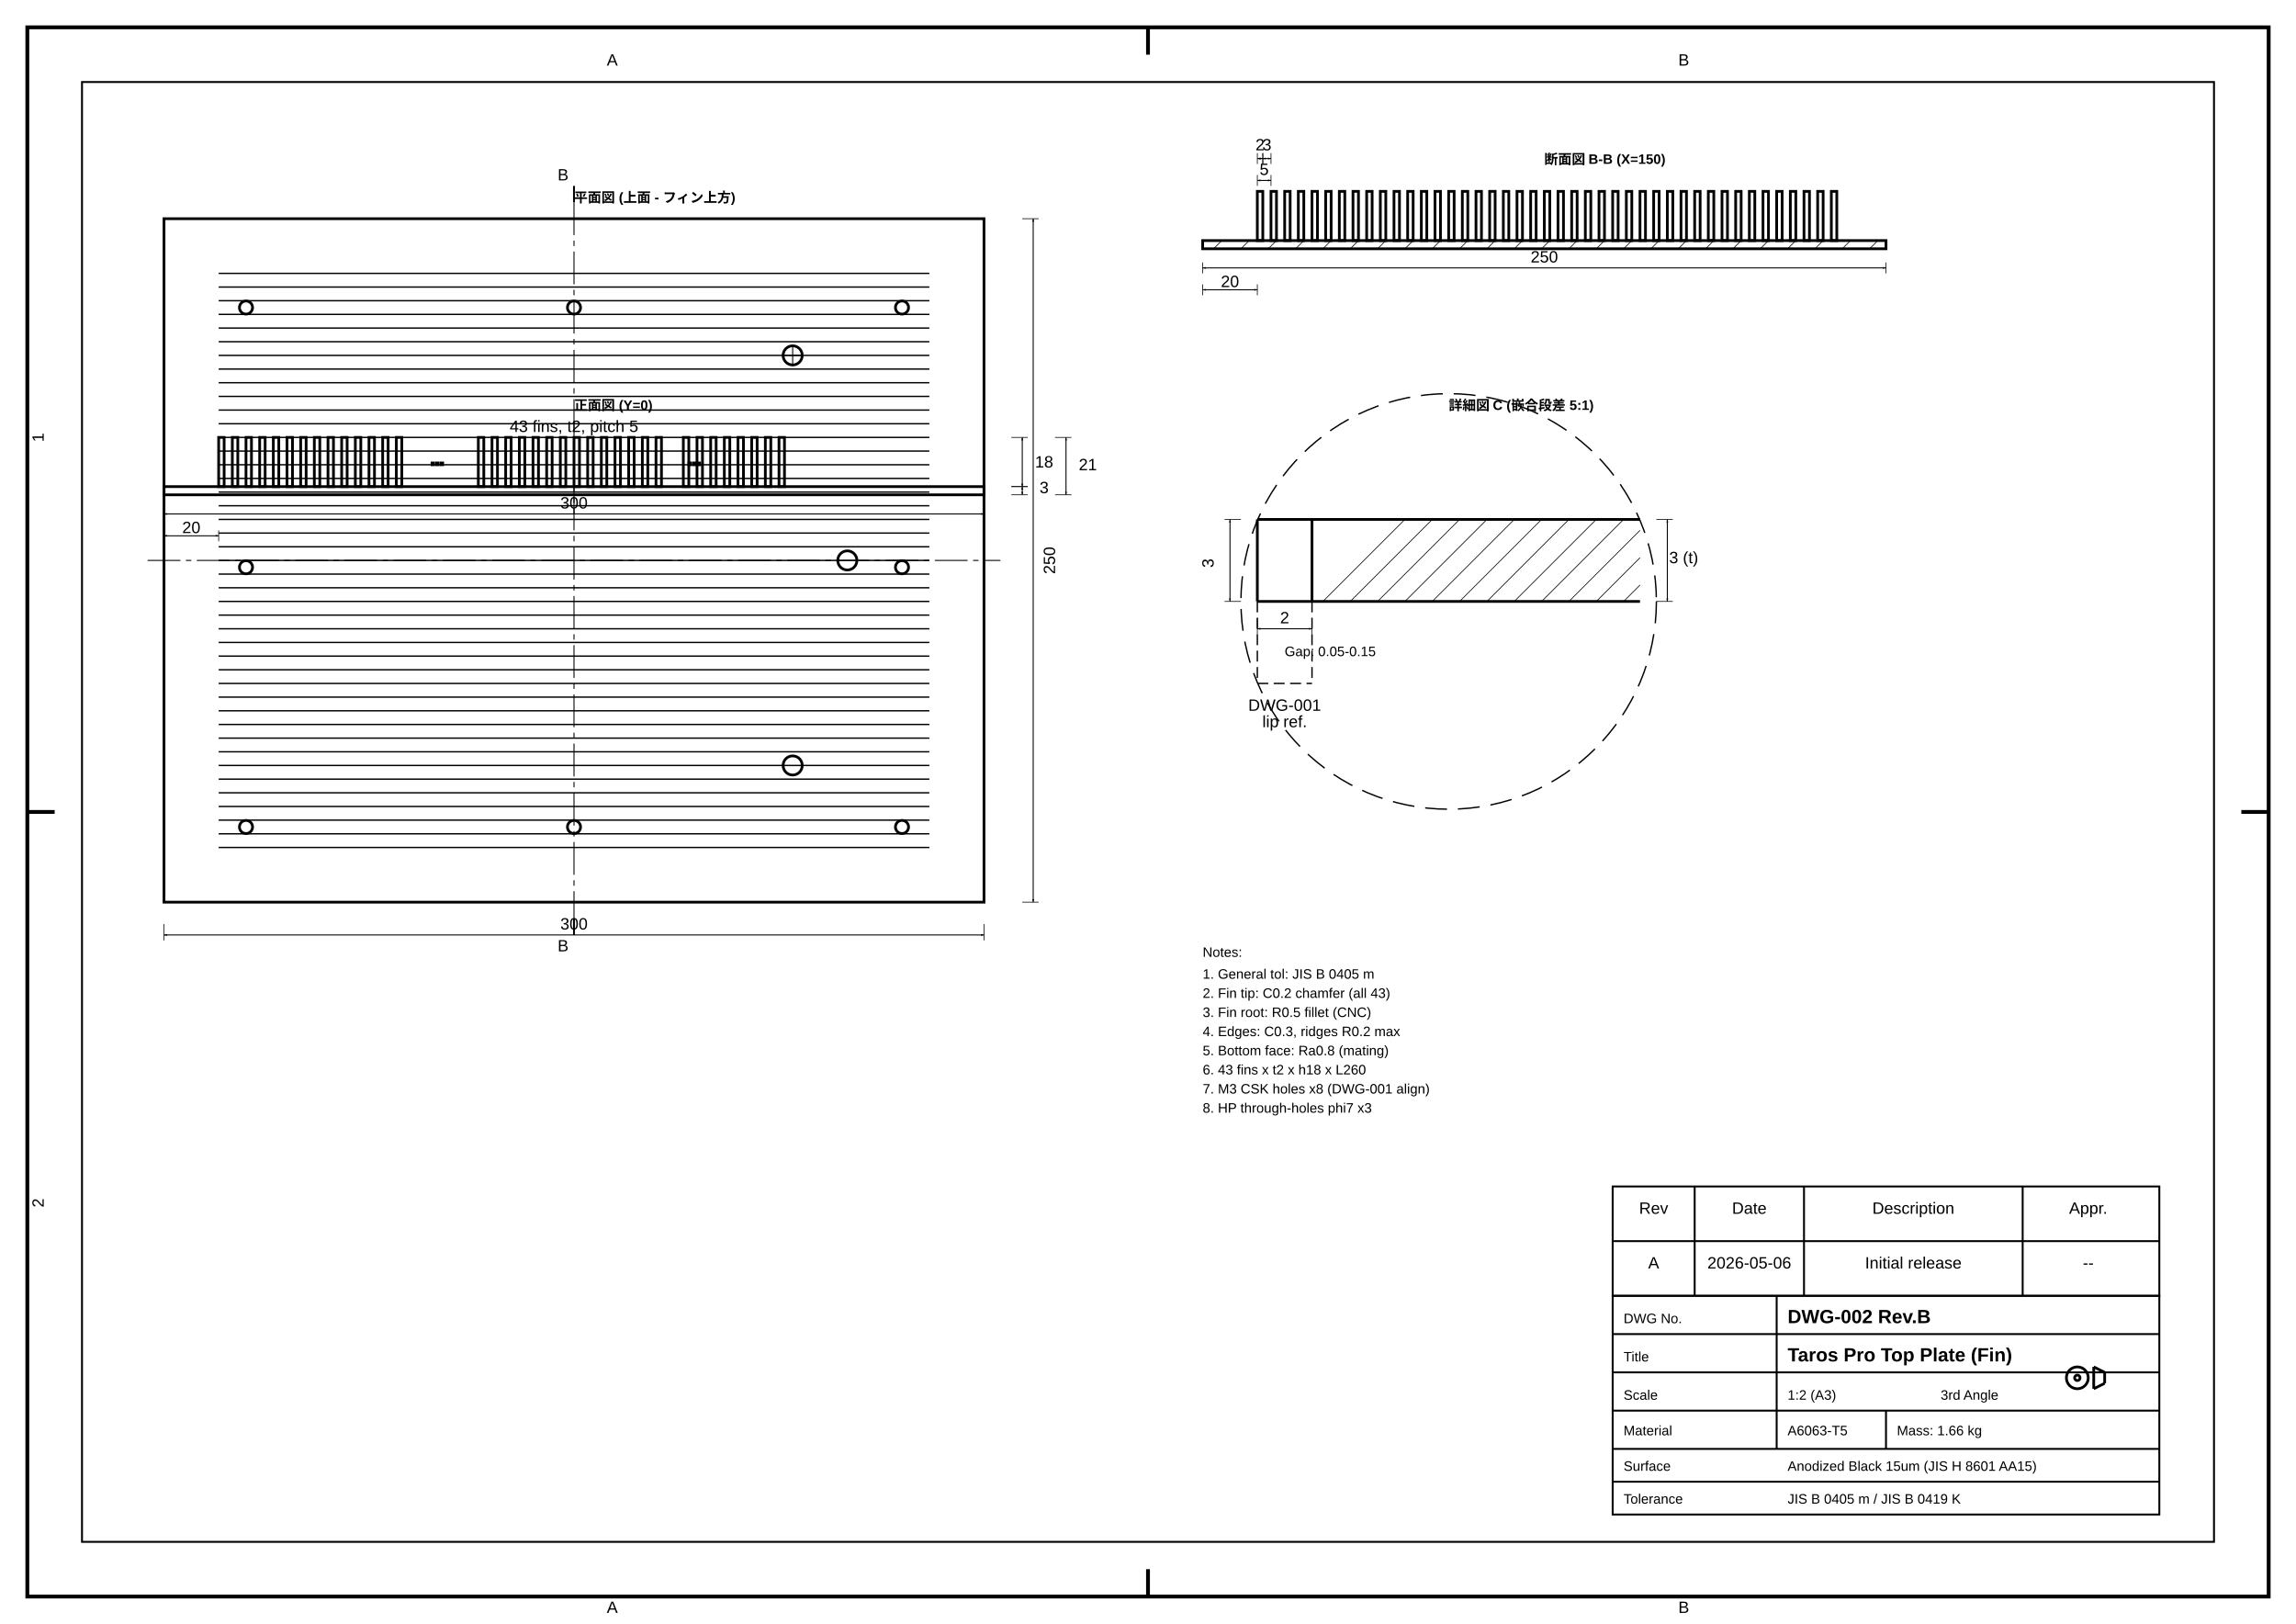
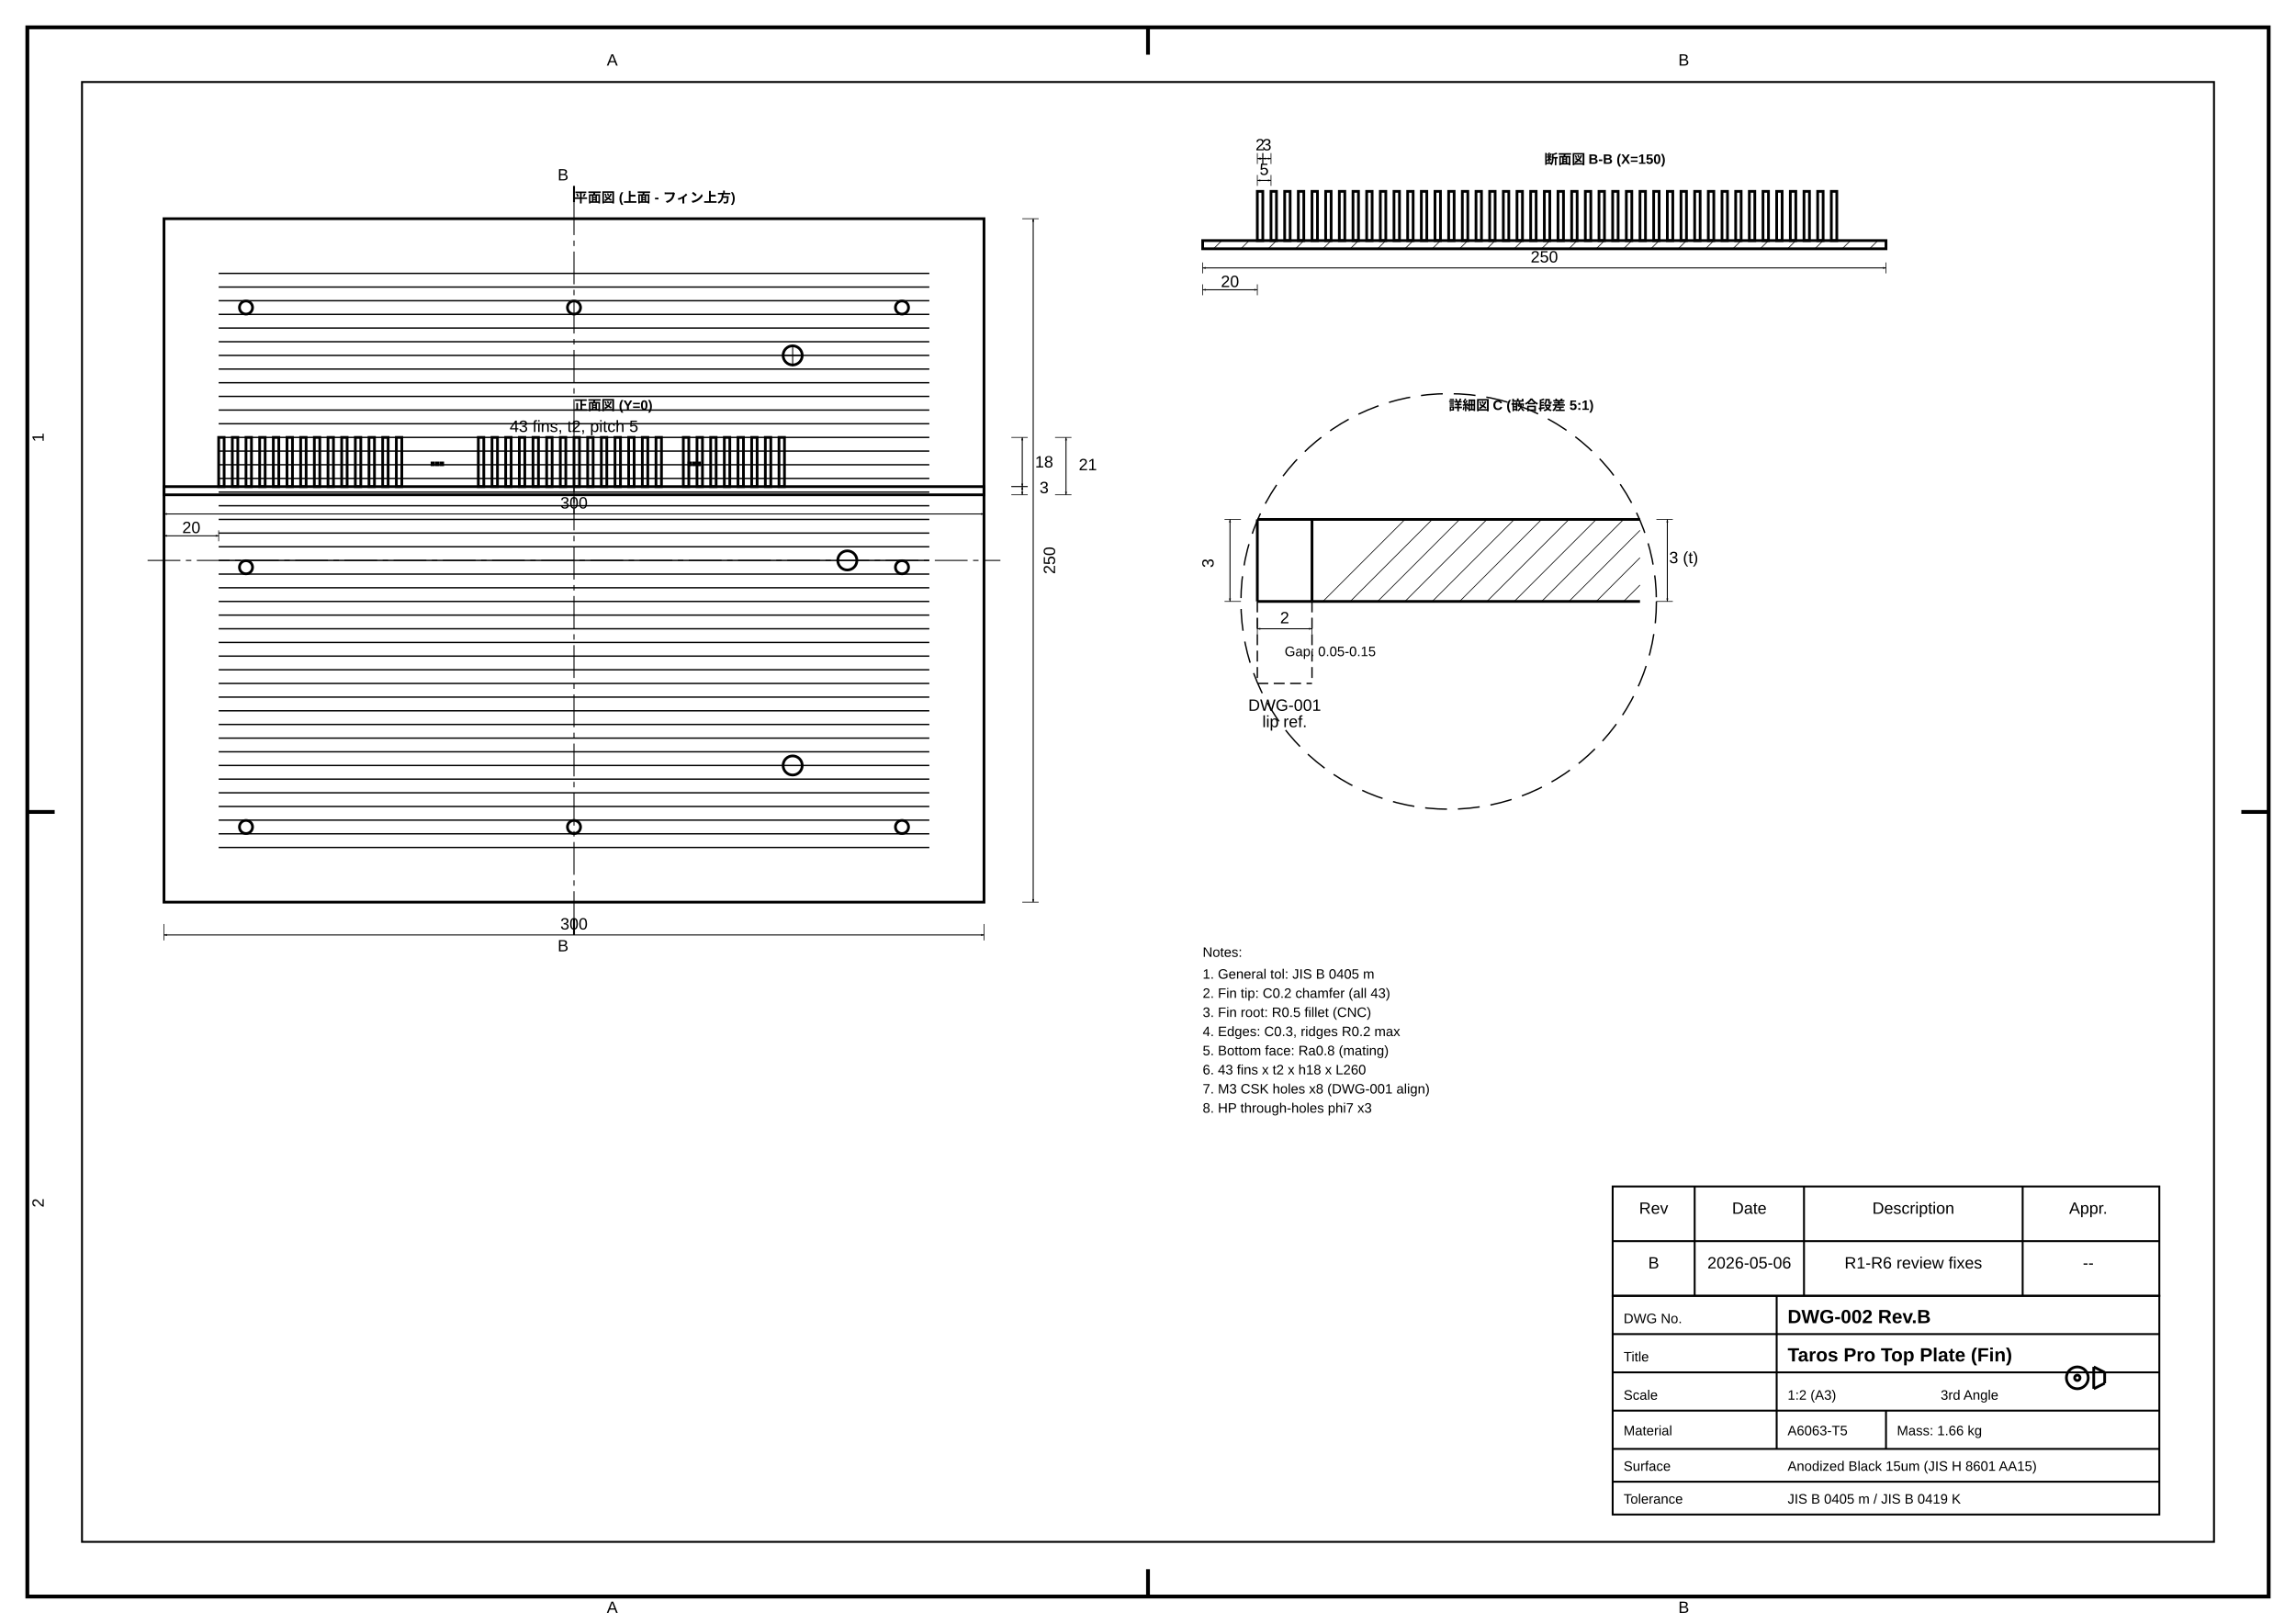
<svg xmlns="http://www.w3.org/2000/svg" viewBox="0 0 420 297" width="420mm" height="297mm">
  <defs>
    <marker id="arrow-start" markerWidth="3" markerHeight="2" refX="0" refY="1" orient="auto">
      <polygon points="3,0 0,1 3,2" fill="black" />
    </marker>
    <marker id="arrow-end" markerWidth="3" markerHeight="2" refX="3" refY="1" orient="auto">
      <polygon points="0,0 3,1 0,2" fill="black" />
    </marker>
    <style>
      .outline { stroke: black; stroke-width: 0.5; fill: none; }
      .thin { stroke: black; stroke-width: 0.25; fill: none; }
      .hidden { stroke: black; stroke-width: 0.25; fill: none; stroke-dasharray: 2,1; }
      .center { stroke: black; stroke-width: 0.18; fill: none; stroke-dasharray: 6,1,1,1; }
      .dim-line { stroke: black; stroke-width: 0.18; fill: none; marker-start: url(#arrow-start); marker-end: url(#arrow-end); }
      .ext-line { stroke: black; stroke-width: 0.13; fill: none; }
      .cutting { stroke: black; stroke-width: 0.35; fill: none; stroke-dasharray: 8,2,1,2; }
      .hatch { stroke: black; stroke-width: 0.13; fill: none; }
      .frame { stroke: black; stroke-width: 0.7; fill: none; }
      .frame-inner { stroke: black; stroke-width: 0.35; fill: none; }
      .title-box { stroke: black; stroke-width: 0.35; fill: none; }
      .text-dim { font-family: Arial, sans-serif; font-size: 3px; text-anchor: middle; }
      .text-note { font-family: Arial, sans-serif; font-size: 2.5px; text-anchor: start; }
      .text-title { font-family: Arial, sans-serif; font-size: 3.5px; text-anchor: start; font-weight: bold; }
      .text-title-sm { font-family: Arial, sans-serif; font-size: 2.5px; text-anchor: start; }
      .text-zone { font-family: Arial, sans-serif; font-size: 3px; text-anchor: middle; }
    </style>
  </defs>
  <rect x="5" y="5" width="410" height="287" class="frame" />
  <rect x="15" y="15" width="390" height="267" class="frame-inner" />
  <line x1="210" y1="5" x2="210" y2="10" class="frame" />
  <line x1="210" y1="287" x2="210" y2="292" class="frame" />
  <line x1="5" y1="148.5" x2="10" y2="148.5" class="frame" />
  <line x1="410" y1="148.5" x2="415" y2="148.5" class="frame" />
  <text x="112" y="12" class="text-zone">A</text>
  <text x="308" y="12" class="text-zone">B</text>
  <text x="112" y="295" class="text-zone">A</text>
  <text x="308" y="295" class="text-zone">B</text>
  <text x="8" y="80" class="text-zone" transform="rotate(-90,8,80)">1</text>
  <text x="8" y="220" class="text-zone" transform="rotate(-90,8,220)">2</text>
  <g id="front-view" transform="translate(30, 80)">
    <text x="75" y="-5" class="text-note" text-anchor="middle" font-weight="bold">正面図 (Y=0)</text>
    <rect x="0" y="9" width="150" height="1.5" class="outline" />
    <g class="outline" stroke-width="0.35">
      <rect x="10" y="0" width="1" height="9" />
      <rect x="12.5" y="0" width="1" height="9" />
      <rect x="15" y="0" width="1" height="9" />
      <rect x="17.5" y="0" width="1" height="9" />
      <rect x="20" y="0" width="1" height="9" />
      <rect x="22.5" y="0" width="1" height="9" />
      <rect x="25" y="0" width="1" height="9" />
      <rect x="27.5" y="0" width="1" height="9" />
      <rect x="30" y="0" width="1" height="9" />
      <rect x="32.5" y="0" width="1" height="9" />
      <rect x="35" y="0" width="1" height="9" />
      <rect x="37.5" y="0" width="1" height="9" />
      <rect x="40" y="0" width="1" height="9" />
      <rect x="42.5" y="0" width="1" height="9" />
      <text x="50" y="5" class="text-dim" font-size="2px">...</text>
      <rect x="57.5" y="0" width="1" height="9" />
      <rect x="60" y="0" width="1" height="9" />
      <rect x="62.5" y="0" width="1" height="9" />
      <rect x="65" y="0" width="1" height="9" />
      <rect x="67.5" y="0" width="1" height="9" />
      <rect x="70" y="0" width="1" height="9" />
      <rect x="72.5" y="0" width="1" height="9" />
      <rect x="75" y="0" width="1" height="9" />
      <rect x="77.5" y="0" width="1" height="9" />
      <rect x="80" y="0" width="1" height="9" />
      <rect x="82.5" y="0" width="1" height="9" />
      <rect x="85" y="0" width="1" height="9" />
      <rect x="87.5" y="0" width="1" height="9" />
      <rect x="90" y="0" width="1" height="9" />
      <text x="97" y="5" class="text-dim" font-size="2px">...</text>
      <rect x="95" y="0" width="1" height="9" />
      <rect x="97.5" y="0" width="1" height="9" />
      <rect x="100" y="0" width="1" height="9" />
      <rect x="102.5" y="0" width="1" height="9" />
      <rect x="105" y="0" width="1" height="9" />
      <rect x="107.5" y="0" width="1" height="9" />
      <rect x="110" y="0" width="1" height="9" />
      <rect x="112.5" y="0" width="1" height="9" />
    </g>
    <line x1="75" y1="-3" x2="75" y2="15" class="center" />
    <line x1="0" y1="15" x2="0" y2="13" class="ext-line" />
    <line x1="150" y1="15" x2="150" y2="13" class="ext-line" />
    <line x1="0" y1="14" x2="150" y2="14" class="dim-line" />
    <text x="75" y="13" class="text-dim">300</text>
    <line x1="155" y1="0" x2="158" y2="0" class="ext-line" />
    <line x1="155" y1="9" x2="158" y2="9" class="ext-line" />
    <line x1="157" y1="0" x2="157" y2="9" class="dim-line" />
    <text x="161" y="5.5" class="text-dim" font-size="2.5px">18</text>
    <line x1="155" y1="9" x2="158" y2="9" class="ext-line" />
    <line x1="155" y1="10.5" x2="158" y2="10.5" class="ext-line" />
    <line x1="157" y1="9" x2="157" y2="10.5" class="dim-line" />
    <text x="161" y="10.2" class="text-dim" font-size="2px">3</text>
    <line x1="163" y1="0" x2="166" y2="0" class="ext-line" />
    <line x1="163" y1="10.5" x2="166" y2="10.5" class="ext-line" />
    <line x1="165" y1="0" x2="165" y2="10.5" class="dim-line" />
    <text x="169" y="6" class="text-dim" font-size="2.5px">21</text>
    <line x1="0" y1="17" x2="0" y2="19" class="ext-line" />
    <line x1="10" y1="17" x2="10" y2="19" class="ext-line" />
    <line x1="0" y1="18" x2="10" y2="18" class="dim-line" />
    <text x="5" y="17.5" class="text-dim" font-size="2px">20</text>
    <text x="75" y="-1" class="text-dim" font-size="2.5px">43 fins, t2, pitch 5</text>
  </g>
  <g id="section-bb" transform="translate(220, 35)">
    <text x="62.5" y="-5" class="text-note" text-anchor="middle" font-weight="bold">断面図 B-B (X=150)</text>
    <rect x="0" y="9" width="125" height="1.5" class="outline" />
    <g class="hatch">
      <line x1="2" y1="10.5" x2="3.5" y2="9" />
      <line x1="7" y1="10.5" x2="8.5" y2="9" />
      <line x1="12" y1="10.5" x2="13.5" y2="9" />
      <line x1="17" y1="10.5" x2="18.5" y2="9" />
      <line x1="22" y1="10.5" x2="23.5" y2="9" />
      <line x1="27" y1="10.5" x2="28.5" y2="9" />
      <line x1="32" y1="10.5" x2="33.5" y2="9" />
      <line x1="37" y1="10.5" x2="38.5" y2="9" />
      <line x1="42" y1="10.5" x2="43.5" y2="9" />
      <line x1="47" y1="10.5" x2="48.5" y2="9" />
      <line x1="52" y1="10.5" x2="53.5" y2="9" />
      <line x1="57" y1="10.5" x2="58.5" y2="9" />
      <line x1="62" y1="10.5" x2="63.5" y2="9" />
      <line x1="67" y1="10.5" x2="68.5" y2="9" />
      <line x1="72" y1="10.5" x2="73.5" y2="9" />
      <line x1="77" y1="10.5" x2="78.5" y2="9" />
      <line x1="82" y1="10.5" x2="83.5" y2="9" />
      <line x1="87" y1="10.5" x2="88.5" y2="9" />
      <line x1="92" y1="10.5" x2="93.5" y2="9" />
      <line x1="97" y1="10.5" x2="98.5" y2="9" />
      <line x1="102" y1="10.5" x2="103.5" y2="9" />
      <line x1="107" y1="10.5" x2="108.5" y2="9" />
      <line x1="112" y1="10.5" x2="113.5" y2="9" />
      <line x1="117" y1="10.5" x2="118.5" y2="9" />
      <line x1="122" y1="10.5" x2="123.5" y2="9" />
    </g>
    <g class="outline" stroke-width="0.3">
      <rect x="10" y="0" width="1" height="9" />
      <rect x="12.5" y="0" width="1" height="9" />
      <rect x="15" y="0" width="1" height="9" />
      <rect x="17.5" y="0" width="1" height="9" />
      <rect x="20" y="0" width="1" height="9" />
      <rect x="22.5" y="0" width="1" height="9" />
      <rect x="25" y="0" width="1" height="9" />
      <rect x="27.5" y="0" width="1" height="9" />
      <rect x="30" y="0" width="1" height="9" />
      <rect x="32.5" y="0" width="1" height="9" />
      <rect x="35" y="0" width="1" height="9" />
      <rect x="37.5" y="0" width="1" height="9" />
      <rect x="40" y="0" width="1" height="9" />
      <rect x="42.5" y="0" width="1" height="9" />
      <rect x="45" y="0" width="1" height="9" />
      <rect x="47.5" y="0" width="1" height="9" />
      <rect x="50" y="0" width="1" height="9" />
      <rect x="52.5" y="0" width="1" height="9" />
      <rect x="55" y="0" width="1" height="9" />
      <rect x="57.5" y="0" width="1" height="9" />
      <rect x="60" y="0" width="1" height="9" />
      <rect x="62.5" y="0" width="1" height="9" />
      <rect x="65" y="0" width="1" height="9" />
      <rect x="67.5" y="0" width="1" height="9" />
      <rect x="70" y="0" width="1" height="9" />
      <rect x="72.5" y="0" width="1" height="9" />
      <rect x="75" y="0" width="1" height="9" />
      <rect x="77.5" y="0" width="1" height="9" />
      <rect x="80" y="0" width="1" height="9" />
      <rect x="82.5" y="0" width="1" height="9" />
      <rect x="85" y="0" width="1" height="9" />
      <rect x="87.5" y="0" width="1" height="9" />
      <rect x="90" y="0" width="1" height="9" />
      <rect x="92.5" y="0" width="1" height="9" />
      <rect x="95" y="0" width="1" height="9" />
      <rect x="97.5" y="0" width="1" height="9" />
      <rect x="100" y="0" width="1" height="9" />
      <rect x="102.5" y="0" width="1" height="9" />
      <rect x="105" y="0" width="1" height="9" />
      <rect x="107.5" y="0" width="1" height="9" />
      <rect x="110" y="0" width="1" height="9" />
      <rect x="112.5" y="0" width="1" height="9" />
      <rect x="115" y="0" width="1" height="9" />
    </g>
    <line x1="0" y1="15" x2="0" y2="13" class="ext-line" />
    <line x1="125" y1="15" x2="125" y2="13" class="ext-line" />
    <line x1="0" y1="14" x2="125" y2="14" class="dim-line" />
    <text x="62.5" y="13" class="text-dim">250</text>
    <line x1="10" y1="-3" x2="10" y2="-1" class="ext-line" />
    <line x1="12.5" y1="-3" x2="12.5" y2="-1" class="ext-line" />
    <line x1="10" y1="-2" x2="12.5" y2="-2" class="dim-line" />
    <text x="11.25" y="-3" class="text-dim" font-size="2px">5</text>
    <line x1="10" y1="-5" x2="10" y2="-7" class="ext-line" />
    <line x1="11" y1="-5" x2="11" y2="-7" class="ext-line" />
    <line x1="10" y1="-6" x2="11" y2="-6" class="dim-line" />
    <text x="10.5" y="-7.5" class="text-dim" font-size="2px">2</text>
    <line x1="11" y1="-5" x2="11" y2="-7" class="ext-line" />
    <line x1="12.5" y1="-5" x2="12.5" y2="-7" class="ext-line" />
    <line x1="11" y1="-6" x2="12.5" y2="-6" class="dim-line" />
    <text x="11.75" y="-7.5" class="text-dim" font-size="2px">3</text>
    <line x1="0" y1="17" x2="0" y2="19" class="ext-line" />
    <line x1="10" y1="17" x2="10" y2="19" class="ext-line" />
    <line x1="0" y1="18" x2="10" y2="18" class="dim-line" />
    <text x="5" y="17.5" class="text-dim" font-size="2px">20</text>
  </g>
  <g id="plan-view" transform="translate(30, 40)">
    <text x="75" y="-3" class="text-note" text-anchor="middle" font-weight="bold">平面図 (上面 - フィン上方)</text>
    <rect x="0" y="0" width="150" height="125" class="outline" />
    <g class="thin" stroke-width="0.2">
      <line x1="10" y1="10" x2="140" y2="10" />
      <line x1="10" y1="12.5" x2="140" y2="12.5" />
      <line x1="10" y1="15" x2="140" y2="15" />
      <line x1="10" y1="17.5" x2="140" y2="17.5" />
      <line x1="10" y1="20" x2="140" y2="20" />
      <line x1="10" y1="22.5" x2="140" y2="22.5" />
      <line x1="10" y1="25" x2="140" y2="25" />
      <line x1="10" y1="27.5" x2="140" y2="27.5" />
      <line x1="10" y1="30" x2="140" y2="30" />
      <line x1="10" y1="32.5" x2="140" y2="32.5" />
      <line x1="10" y1="35" x2="140" y2="35" />
      <line x1="10" y1="37.5" x2="140" y2="37.5" />
      <line x1="10" y1="40" x2="140" y2="40" />
      <line x1="10" y1="42.5" x2="140" y2="42.5" />
      <line x1="10" y1="45" x2="140" y2="45" />
      <line x1="10" y1="47.5" x2="140" y2="47.5" />
      <line x1="10" y1="50" x2="140" y2="50" />
      <line x1="10" y1="52.5" x2="140" y2="52.5" />
      <line x1="10" y1="55" x2="140" y2="55" />
      <line x1="10" y1="57.5" x2="140" y2="57.5" />
      <line x1="10" y1="60" x2="140" y2="60" />
      <line x1="10" y1="62.5" x2="140" y2="62.5" />
      <line x1="10" y1="65" x2="140" y2="65" />
      <line x1="10" y1="67.5" x2="140" y2="67.5" />
      <line x1="10" y1="70" x2="140" y2="70" />
      <line x1="10" y1="72.5" x2="140" y2="72.5" />
      <line x1="10" y1="75" x2="140" y2="75" />
      <line x1="10" y1="77.5" x2="140" y2="77.5" />
      <line x1="10" y1="80" x2="140" y2="80" />
      <line x1="10" y1="82.5" x2="140" y2="82.5" />
      <line x1="10" y1="85" x2="140" y2="85" />
      <line x1="10" y1="87.5" x2="140" y2="87.5" />
      <line x1="10" y1="90" x2="140" y2="90" />
      <line x1="10" y1="92.5" x2="140" y2="92.5" />
      <line x1="10" y1="95" x2="140" y2="95" />
      <line x1="10" y1="97.5" x2="140" y2="97.5" />
      <line x1="10" y1="100" x2="140" y2="100" />
      <line x1="10" y1="102.5" x2="140" y2="102.5" />
      <line x1="10" y1="105" x2="140" y2="105" />
      <line x1="10" y1="107.5" x2="140" y2="107.5" />
      <line x1="10" y1="110" x2="140" y2="110" />
      <line x1="10" y1="112.5" x2="140" y2="112.5" />
      <line x1="10" y1="115" x2="140" y2="115" />
    </g>
    <circle cx="15" cy="16.25" r="1.2" class="outline" stroke-width="0.25" />
    <circle cx="75" cy="16.25" r="1.2" class="outline" stroke-width="0.25" />
    <circle cx="135" cy="16.25" r="1.2" class="outline" stroke-width="0.25" />
    <circle cx="15" cy="63.75" r="1.2" class="outline" stroke-width="0.25" />
    <circle cx="135" cy="63.75" r="1.2" class="outline" stroke-width="0.25" />
    <circle cx="15" cy="111.25" r="1.2" class="outline" stroke-width="0.25" />
    <circle cx="75" cy="111.25" r="1.2" class="outline" stroke-width="0.25" />
    <circle cx="135" cy="111.25" r="1.2" class="outline" stroke-width="0.25" />
    <circle cx="115" cy="25" r="1.75" class="outline" stroke-width="0.25" />
    <circle cx="125" cy="62.5" r="1.75" class="outline" stroke-width="0.25" />
    <circle cx="115" cy="100" r="1.75" class="outline" stroke-width="0.25" />
    <line x1="113" y1="25" x2="117" y2="25" class="center" />
    <line x1="115" y1="23" x2="115" y2="27" class="center" />
    <line x1="75" y1="-3" x2="75" y2="128" class="center" />
    <line x1="-3" y1="62.5" x2="153" y2="62.5" class="center" />
    <line x1="75" y1="-6" x2="75" y2="-3" class="cutting" />
    <line x1="75" y1="128" x2="75" y2="131" class="cutting" />
    <text x="73" y="-7" class="text-dim" font-size="3px" text-anchor="end">B</text>
    <text x="73" y="134" class="text-dim" font-size="3px" text-anchor="end">B</text>
    <line x1="0" y1="132" x2="0" y2="129" class="ext-line" />
    <line x1="150" y1="132" x2="150" y2="129" class="ext-line" />
    <line x1="0" y1="131" x2="150" y2="131" class="dim-line" />
    <text x="75" y="130" class="text-dim">300</text>
    <line x1="157" y1="0" x2="160" y2="0" class="ext-line" />
    <line x1="157" y1="125" x2="160" y2="125" class="ext-line" />
    <line x1="159" y1="0" x2="159" y2="125" class="dim-line" />
    <text x="163" y="62.5" class="text-dim" transform="rotate(-90,163,62.5)">250</text>
  </g>
  <g id="detail-c" transform="translate(225, 80)">
    <text x="40" y="-5" class="text-note" text-anchor="middle" font-weight="bold">詳細図 C (嵌合段差 5:1)</text>
    <circle cx="40" cy="30" r="38" class="thin" stroke-dasharray="4,2" />
    <line x1="5" y1="15" x2="75" y2="15" class="outline" />
    <line x1="15" y1="30" x2="75" y2="30" class="outline" />
    <line x1="5" y1="15" x2="5" y2="30" class="outline" />
    <line x1="15" y1="15" x2="15" y2="30" class="outline" />
    <line x1="5" y1="30" x2="15" y2="30" class="outline" />
    <line x1="5" y1="30" x2="5" y2="45" class="hidden" />
    <line x1="15" y1="30" x2="15" y2="45" class="hidden" />
    <line x1="5" y1="45" x2="15" y2="45" class="hidden" />
    <text x="10" y="50" class="text-dim" font-size="2px">DWG-001</text>
    <text x="10" y="53" class="text-dim" font-size="2px">lip ref.</text>
    <g class="hatch">
      <line x1="17" y1="30" x2="32" y2="15" />
      <line x1="22" y1="30" x2="37" y2="15" />
      <line x1="27" y1="30" x2="42" y2="15" />
      <line x1="32" y1="30" x2="47" y2="15" />
      <line x1="37" y1="30" x2="52" y2="15" />
      <line x1="42" y1="30" x2="57" y2="15" />
      <line x1="47" y1="30" x2="62" y2="15" />
      <line x1="52" y1="30" x2="67" y2="15" />
      <line x1="57" y1="30" x2="72" y2="15" />
      <line x1="62" y1="30" x2="75" y2="17" />
      <line x1="67" y1="30" x2="75" y2="22" />
      <line x1="72" y1="30" x2="75" y2="27" />
    </g>
    <line x1="5" y1="33" x2="5" y2="36" class="ext-line" />
    <line x1="15" y1="33" x2="15" y2="36" class="ext-line" />
    <line x1="5" y1="35" x2="15" y2="35" class="dim-line" />
    <text x="10" y="34" class="text-dim">2</text>
    <line x1="2" y1="15" x2="-1" y2="15" class="ext-line" />
    <line x1="2" y1="30" x2="-1" y2="30" class="ext-line" />
    <line x1="0" y1="15" x2="0" y2="30" class="dim-line" />
    <text x="-3" y="23" class="text-dim" transform="rotate(-90,-3,23)">3</text>
    <line x1="78" y1="15" x2="81" y2="15" class="ext-line" />
    <line x1="78" y1="30" x2="81" y2="30" class="ext-line" />
    <line x1="80" y1="15" x2="80" y2="30" class="dim-line" />
    <text x="83" y="23" class="text-dim" font-size="2.5px">3 (t)</text>
    <text x="10" y="40" class="text-note" font-size="2px">Gap: 0.05-0.15</text>
  </g>
  <g id="title-block" transform="translate(295, 237)">
    <rect x="0" y="-20" width="100" height="20" class="title-box" />
    <line x1="0" y1="-10" x2="100" y2="-10" class="title-box" />
    <line x1="15" y1="-20" x2="15" y2="0" class="title-box" />
    <line x1="35" y1="-20" x2="35" y2="0" class="title-box" />
    <line x1="75" y1="-20" x2="75" y2="0" class="title-box" />
    <text x="7.5" y="-15" class="text-dim" font-size="2px">Rev</text>
    <text x="25" y="-15" class="text-dim" font-size="2px">Date</text>
    <text x="55" y="-15" class="text-dim" font-size="2px">Description</text>
    <text x="87" y="-15" class="text-dim" font-size="2px">Appr.</text>
-     <text x="7.5" y="-5" class="text-dim" font-size="2px">A</text>
+     <text x="7.5" y="-5" class="text-dim" font-size="2px">B</text>
    <text x="25" y="-5" class="text-dim" font-size="2px">2026-05-06</text>
-     <text x="55" y="-5" class="text-dim" font-size="2px">Initial release</text>
+     <text x="55" y="-5" class="text-dim" font-size="2px">R1-R6 review fixes</text>
    <text x="87" y="-5" class="text-dim" font-size="2px">--</text>
    <rect x="0" y="0" width="100" height="40" class="title-box" />
    <line x1="0" y1="7" x2="100" y2="7" class="title-box" />
    <line x1="0" y1="14" x2="100" y2="14" class="title-box" />
    <line x1="0" y1="21" x2="100" y2="21" class="title-box" />
    <line x1="0" y1="28" x2="100" y2="28" class="title-box" />
    <line x1="0" y1="34" x2="100" y2="34" class="title-box" />
    <line x1="30" y1="0" x2="30" y2="28" class="title-box" />
    <line x1="50" y1="21" x2="50" y2="28" class="title-box" />
    <text x="2" y="5" class="text-title-sm">DWG No.</text>
    <text x="32" y="5" class="text-title">DWG-002 Rev.B</text>
    <text x="2" y="12" class="text-title-sm">Title</text>
    <text x="32" y="12" class="text-title">Taros Pro Top Plate (Fin)</text>
    <text x="2" y="19" class="text-title-sm">Scale</text>
    <text x="32" y="19" class="text-title-sm">1:2 (A3)</text>
    <text x="60" y="19" class="text-title-sm">3rd Angle</text>
    <text x="2" y="25.5" class="text-title-sm">Material</text>
    <text x="32" y="25.5" class="text-title-sm">A6063-T5</text>
    <text x="52" y="25.5" class="text-title-sm">Mass: 1.66 kg</text>
    <text x="2" y="32" class="text-title-sm">Surface</text>
    <text x="32" y="32" class="text-title-sm">Anodized Black 15um (JIS H 8601 AA15)</text>
    <text x="2" y="38" class="text-title-sm">Tolerance</text>
    <text x="32" y="38" class="text-title-sm">JIS B 0405 m / JIS B 0419 K</text>
    <g transform="translate(85, 15)">
      <circle cx="0" cy="0" r="2" class="outline" stroke-width="0.2" />
      <circle cx="0" cy="0" r="0.5" class="outline" stroke-width="0.2" fill="black" />
      <line x1="3" y1="-2" x2="3" y2="2" class="outline" stroke-width="0.2" />
      <line x1="3" y1="-2" x2="5" y2="-1" class="outline" stroke-width="0.2" />
      <line x1="3" y1="2" x2="5" y2="1" class="outline" stroke-width="0.2" />
      <line x1="5" y1="-1" x2="5" y2="1" class="outline" stroke-width="0.2" />
    </g>
  </g>
  <g transform="translate(220, 175)">
    <text x="0" y="0" class="text-note" font-size="2px">Notes:</text>
    <text x="0" y="4" class="text-note" font-size="2px">1. General tol: JIS B 0405 m</text>
    <text x="0" y="7.5" class="text-note" font-size="2px">2. Fin tip: C0.2 chamfer (all 43)</text>
    <text x="0" y="11" class="text-note" font-size="2px">3. Fin root: R0.5 fillet (CNC)</text>
    <text x="0" y="14.5" class="text-note" font-size="2px">4. Edges: C0.3, ridges R0.2 max</text>
    <text x="0" y="18" class="text-note" font-size="2px">5. Bottom face: Ra0.8 (mating)</text>
    <text x="0" y="21.5" class="text-note" font-size="2px">6. 43 fins x t2 x h18 x L260</text>
    <text x="0" y="25" class="text-note" font-size="2px">7. M3 CSK holes x8 (DWG-001 align)</text>
    <text x="0" y="28.5" class="text-note" font-size="2px">8. HP through-holes phi7 x3</text>
  </g>
</svg>
